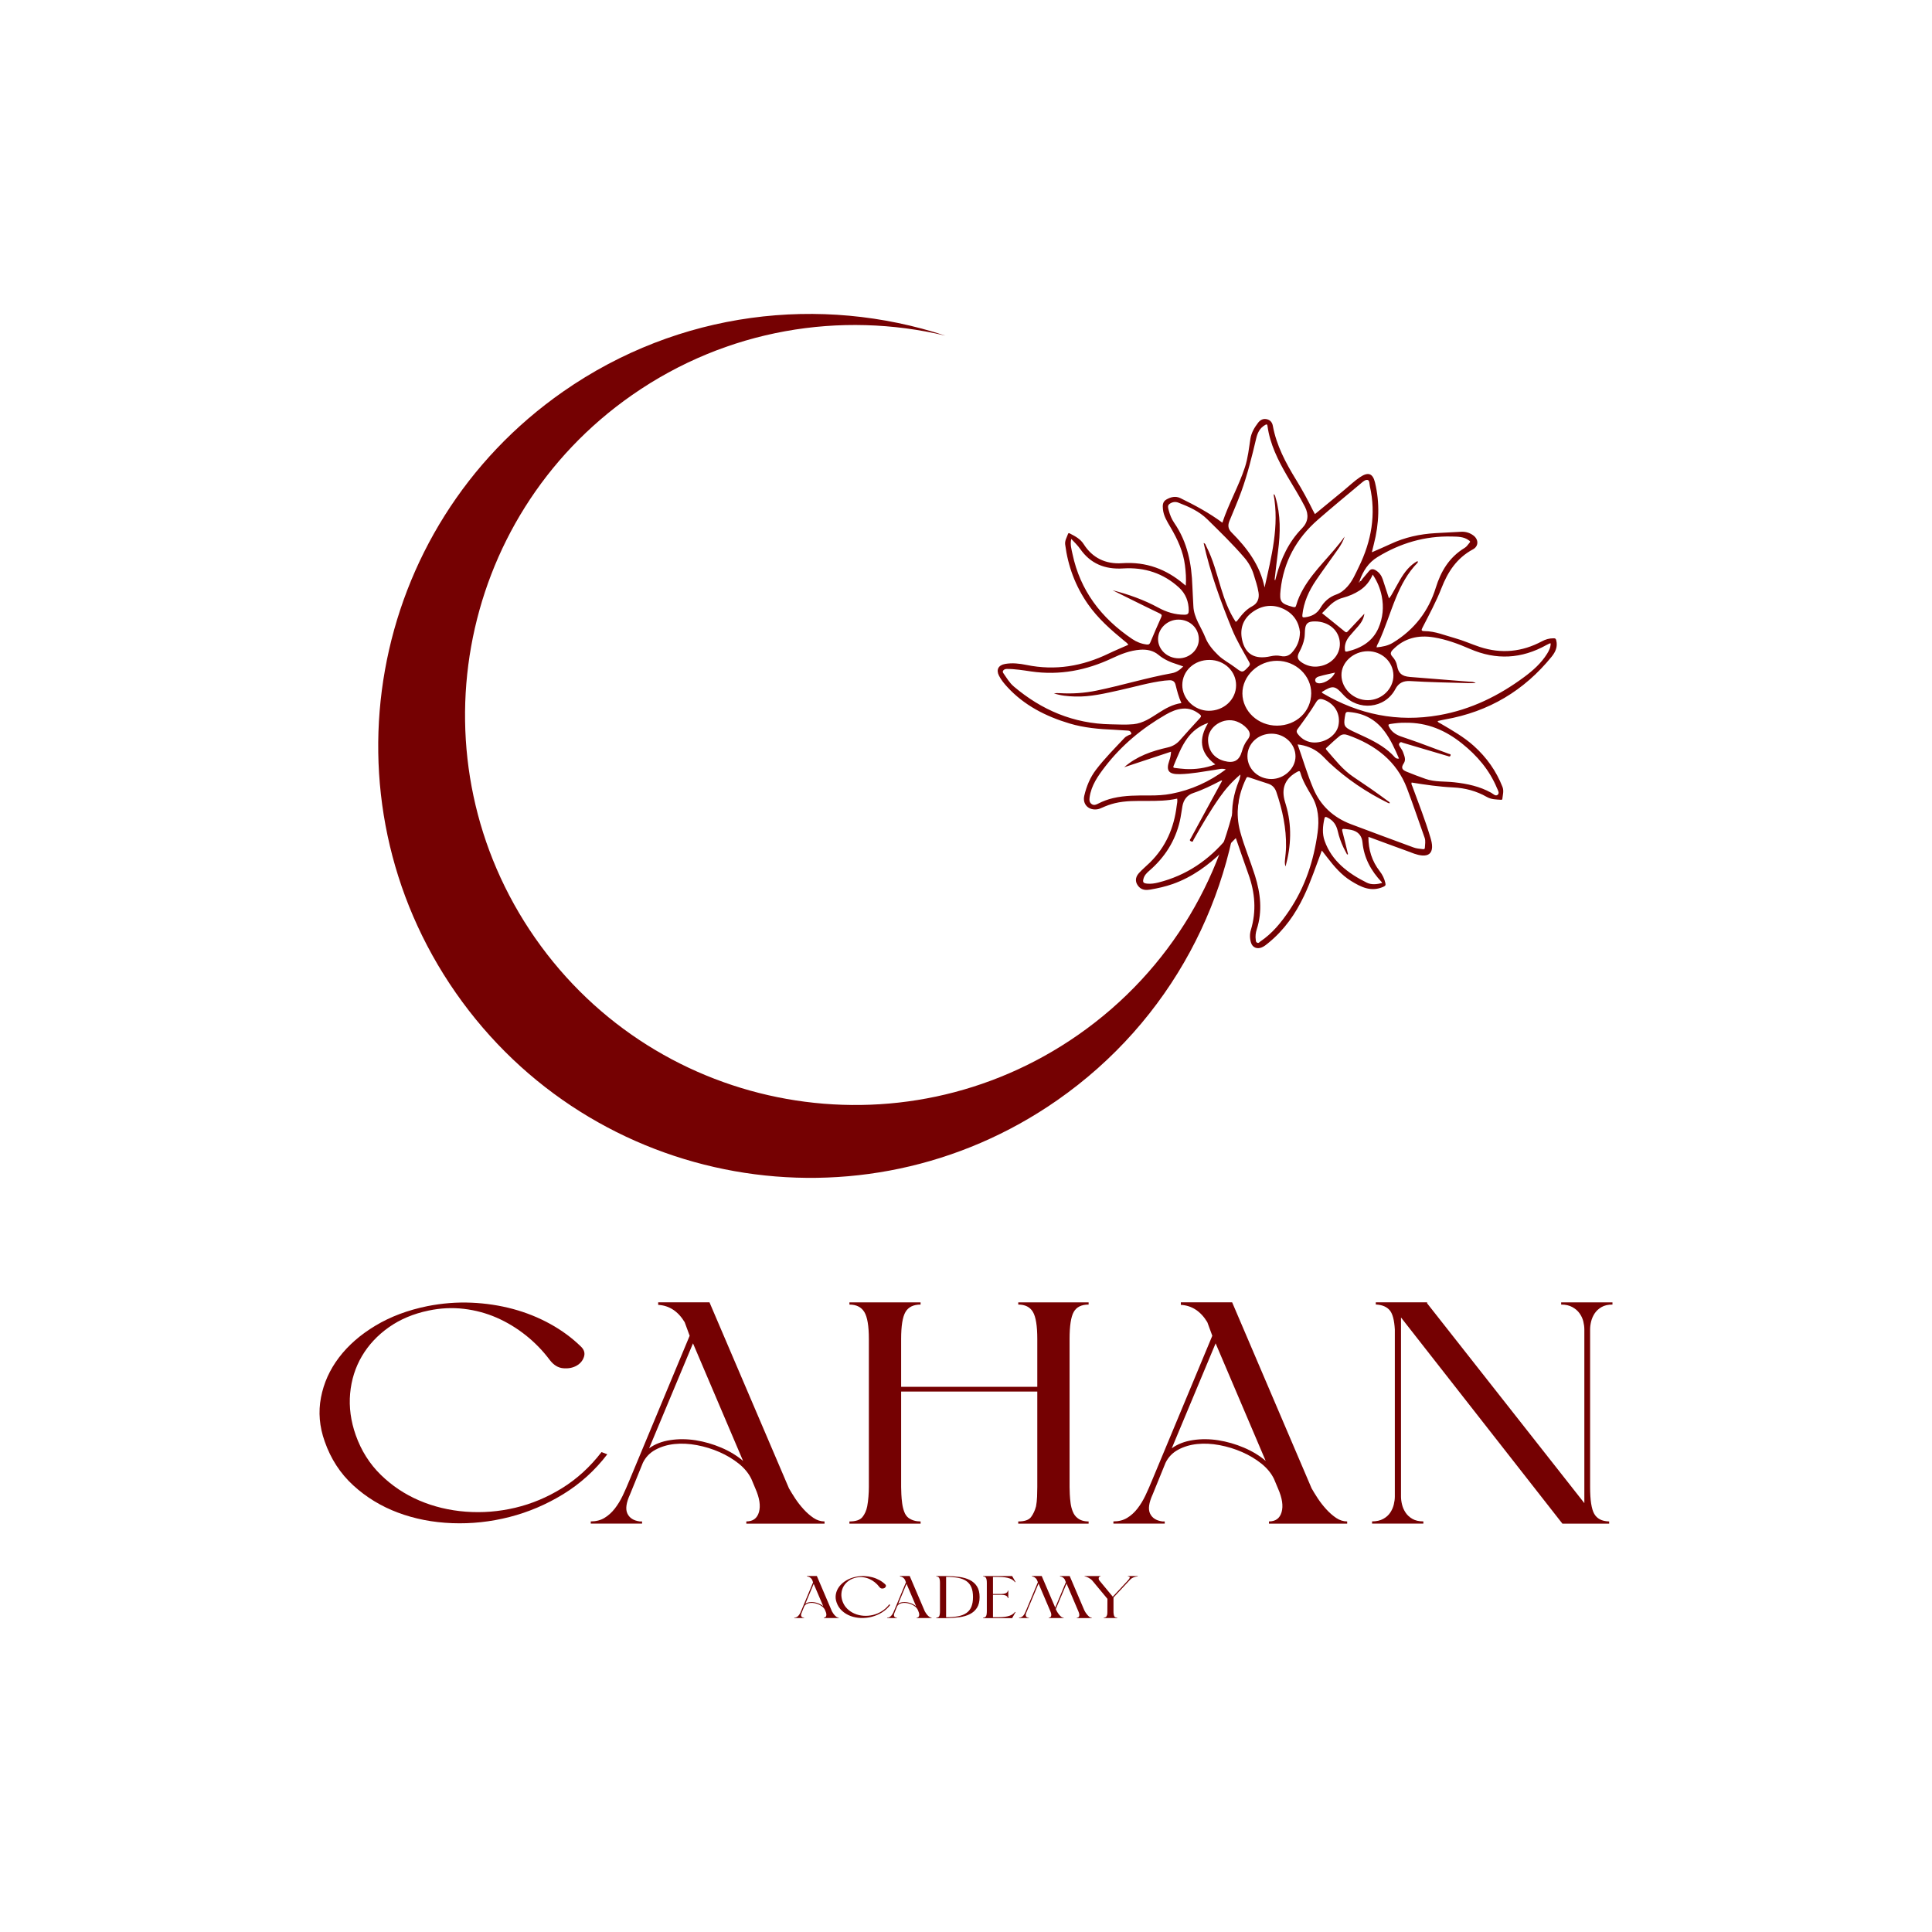
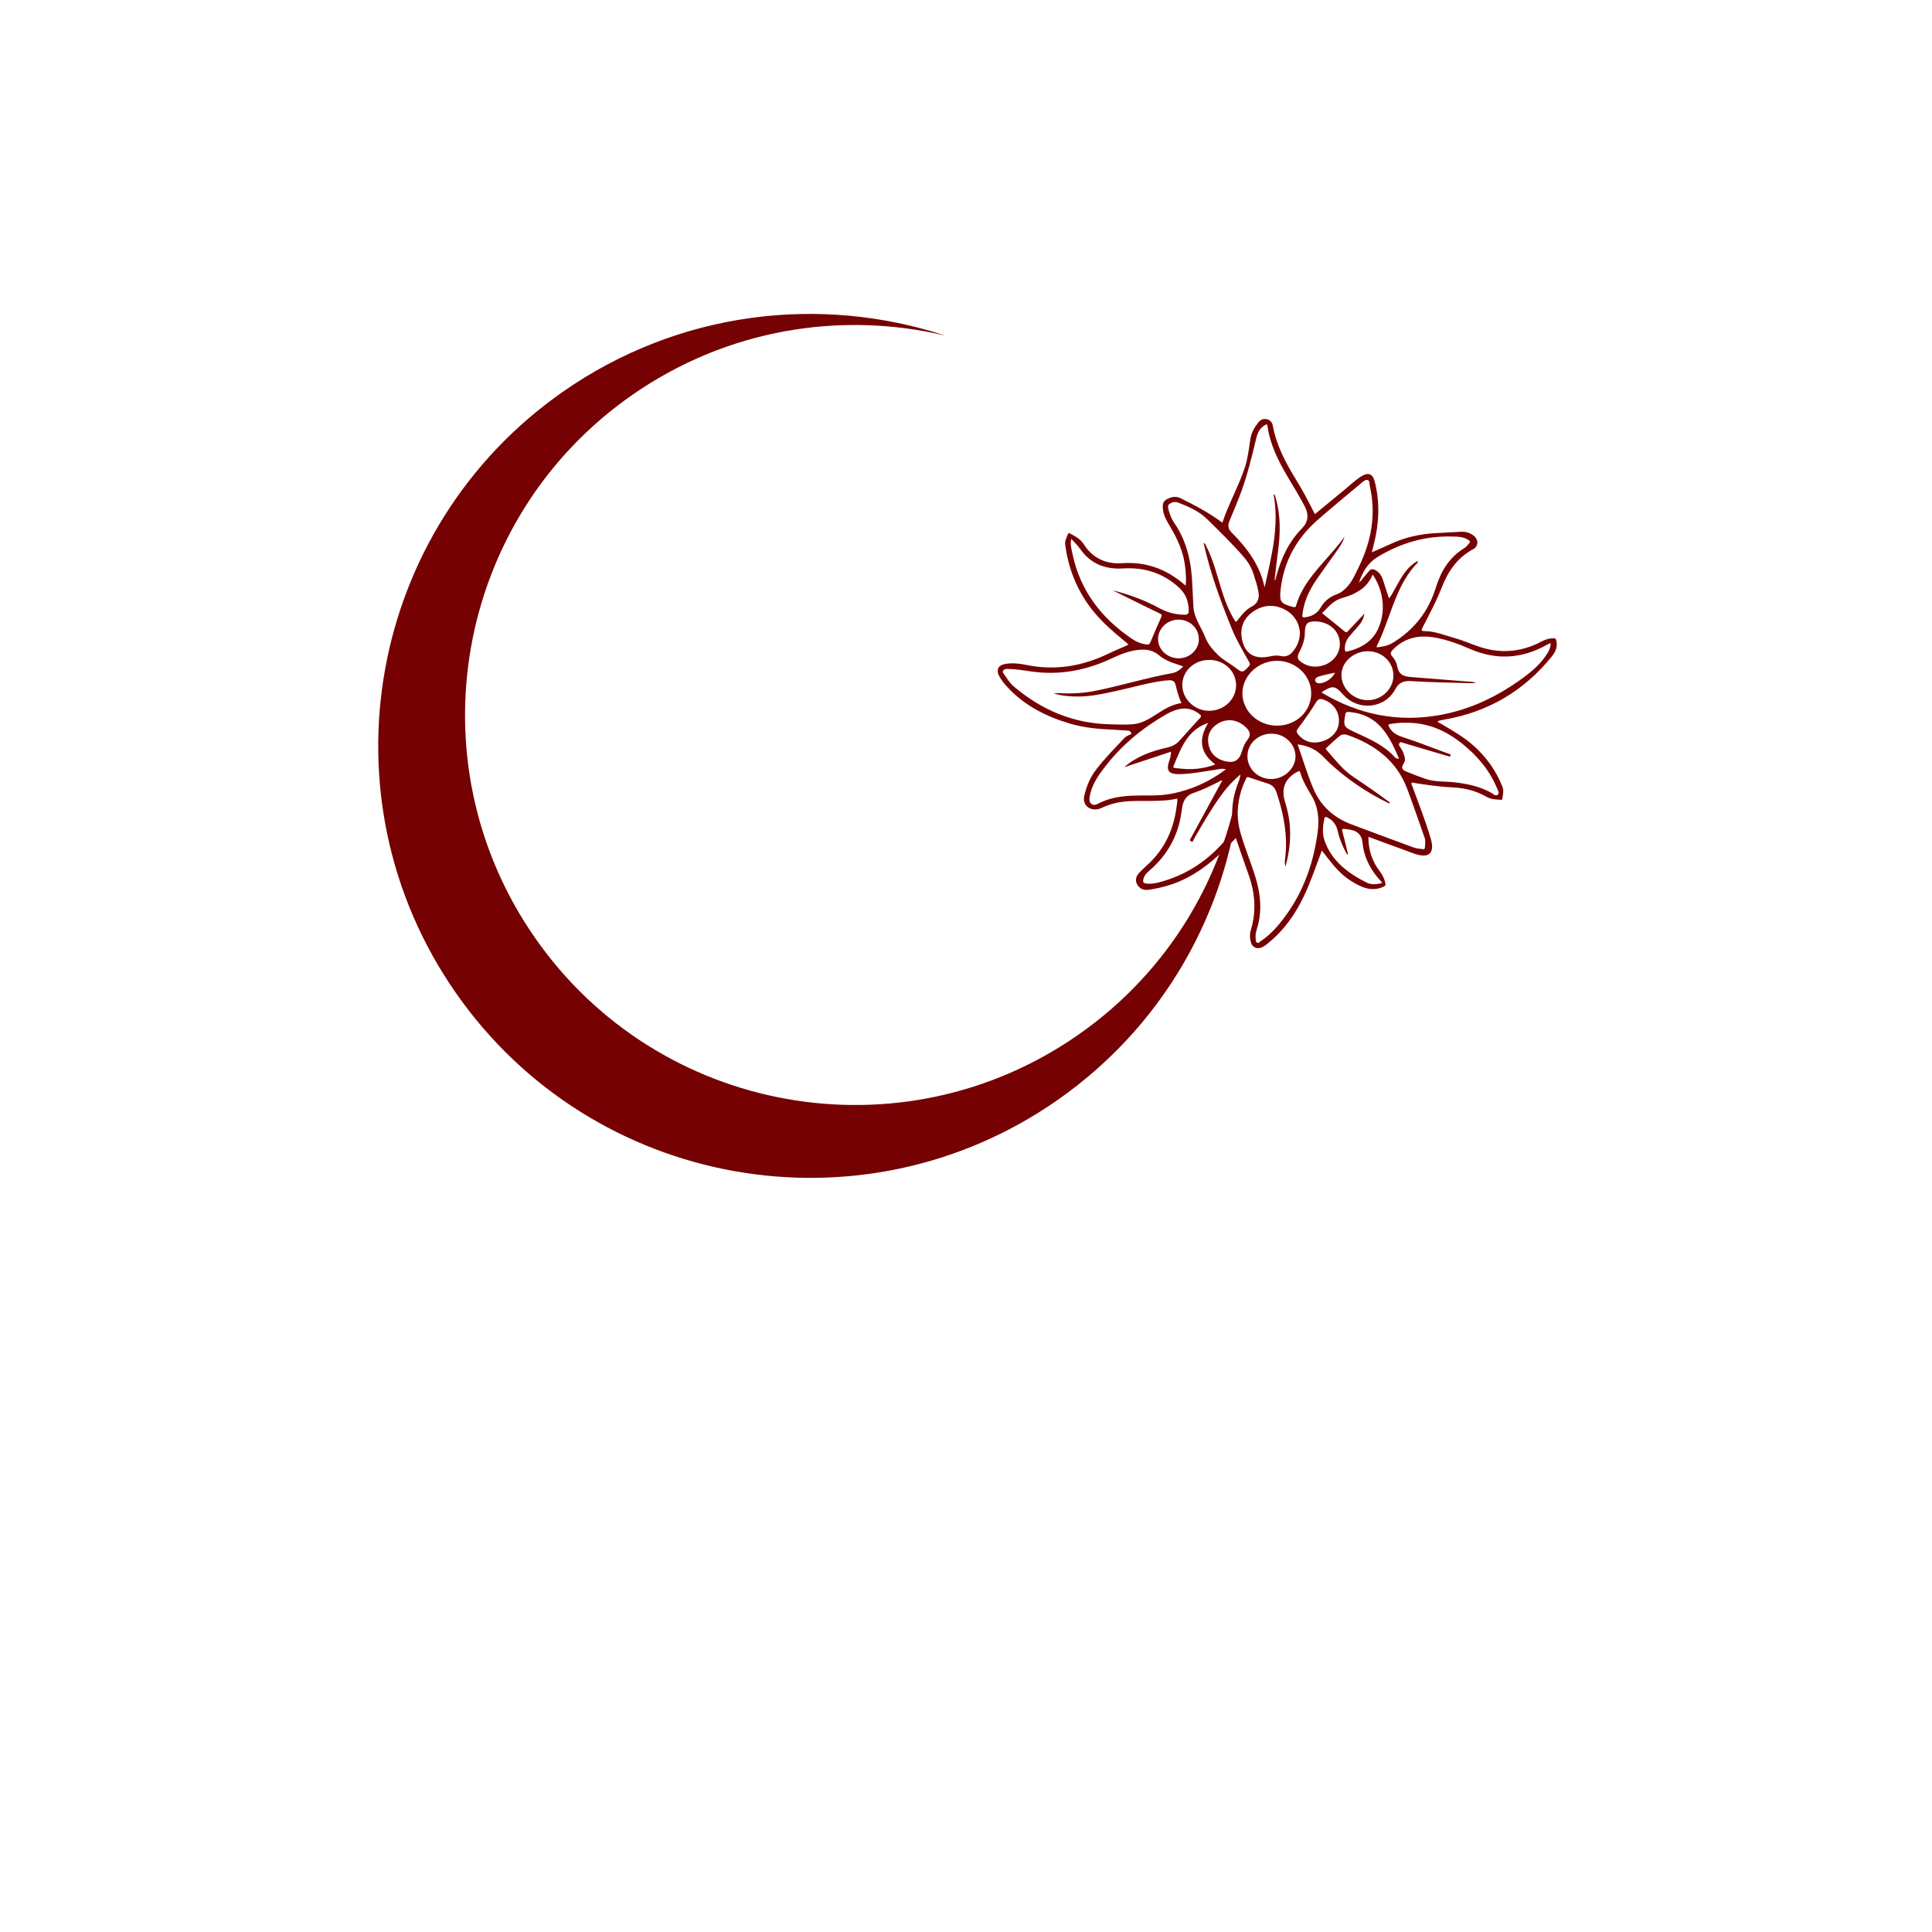
<svg xmlns="http://www.w3.org/2000/svg" version="1.1" x="0px" y="0px" viewBox="0 0 1080 1080" style="enable-background:new 0 0 1080 1080;" xml:space="preserve">
  <style type="text/css">
	.st0{opacity:0;fill:#750102;}
	.st1{display:none;}
	.st2{fill:#750102;}
</style>
  <g id="Layer_1">
    <rect class="st0" width="1080" height="1080" />
    <g class="st1">
	</g>
    <rect x="-502.06" y="359.89" style="fill:none;" width="6.13" height="0" />
    <g class="st1">
	</g>
  </g>
  <g id="Layer_2">
    <g class="st1">
	</g>
    <g>
      <path class="st2" d="M602.66,578.52c-98.77,68.85-234.65,44.6-303.51-54.16s-44.6-234.65,54.16-303.51    c53.04-36.98,116.79-47.09,175.12-33.24c-69.65-22.88-148.83-13.88-213.61,31.27c-109.39,76.26-136.25,226.76-59.99,336.16    S481.6,691.3,591,615.04c63.9-44.55,99.63-114.44,103.1-186.66C686.31,486.9,654.92,542.1,602.66,578.52z" />
    </g>
    <g>
      <g>
        <path class="st2" d="M738.92,475.45c-3.33,8.76-6.12,17.28-9.98,25.41c-4.76,10.04-11.05,19.05-19.96,26.29     c-1.16,0.95-2.3,1.92-3.74,2.49c-2.59,1.02-5.05-0.01-5.87-2.53c-0.78-2.4-0.83-4.91-0.12-7.27c3.17-10.53,2.34-20.85-1.36-31.11     c-2.4-6.64-4.65-13.33-7.05-20.23c-2.54,2.57-4.88,5.04-7.34,7.4c-8.03,7.75-16.92,14.35-27.82,18.23     c-4.13,1.47-8.4,2.41-12.71,3.16c-2.26,0.39-4.54,0.32-6.28-1.52c-2.18-2.31-2.34-5.15-0.04-7.69c1.9-2.1,4.13-3.92,6.16-5.91     c8.97-8.83,13.48-19.56,14.95-31.57c0.17-1.36,0.57-2.71,0.28-4.17c-5.52,1.26-11.1,1.29-16.69,1.29     c-6.06,0-12.13-0.16-18.08,1.26c-2.47,0.59-4.81,1.44-7.1,2.48c-0.83,0.38-1.7,0.76-2.6,0.91c-5,0.84-8.6-2.75-7.44-7.62     c1.23-5.17,3.2-10.09,6.52-14.44c4.84-6.35,10.51-12.02,15.99-17.86c0.68-0.73,1.61-1.09,2.46-1.57     c0.49-0.27,1.54-0.17,1.26-1.08c-0.24-0.78-0.79-1.35-1.88-1.39c-2.59-0.09-5.17-0.38-7.76-0.48c-8.4-0.34-16.75-1.08-24.81-3.49     c-13.42-4.01-25.45-10.2-34.81-20.39c-1.79-1.94-3.47-3.99-4.66-6.33c-1.69-3.32-0.38-5.92,3.46-6.58     c3.99-0.69,8.03-0.22,11.91,0.57c16.15,3.3,31.3,0.69,45.83-6.32c3.61-1.74,7.33-3.27,11.09-4.94c-0.51-0.97-1.46-1.55-2.28-2.23     c-7.51-6.16-14.74-12.56-20.27-20.48c-7.08-10.16-11.18-21.32-12.74-33.34c-0.29-2.19,0.92-4.01,1.6-5.95     c0.22-0.62,0.61-0.44,1.08-0.2c2.97,1.54,5.82,3.01,7.71,5.99c4.8,7.57,12.16,11.23,21.45,10.59     c13.49-0.93,24.79,3.39,34.62,11.79c0.24,0.21,0.5,0.4,0.95,0.75c0.32-3.9,0.01-7.61-0.45-11.32c-0.95-7.69-4.13-14.6-8.08-21.3     c-1.86-3.16-3.87-6.33-4.23-10.07c-0.2-2.03-0.28-4.15,1.85-5.4c2.47-1.46,5.19-2.15,7.95-0.8c8.15,3.99,16.11,8.26,23.42,13.7     c3.5-10.61,9.16-20.42,12.63-31.04c1.7-5.21,2.21-10.57,3.05-15.91c0.52-3.28,2.19-6.17,4.24-8.85c1.11-1.45,2.6-2.43,4.6-2.1     c2.16,0.36,3.34,1.79,3.69,3.75c2.01,10.95,7.18,20.69,13.01,30.18c3.44,5.6,6.56,11.34,9.45,17.2c0.31,0.62,0.66,1.21,1.08,1.98     c5.53-4.55,10.93-9.01,16.35-13.45c2.91-2.39,5.61-5.02,8.76-7.15c4.56-3.09,7.2-2.28,8.45,2.88     c2.79,11.55,2.32,23.08-0.64,34.55c-0.36,1.38-0.68,2.78-1.11,4.51c3.7-1.63,7.09-3.04,10.39-4.6     c7.99-3.77,16.48-5.61,25.34-6.11c4.72-0.27,9.44-0.5,14.16-0.76c2.58-0.14,4.88,0.59,6.87,2.07c2.98,2.21,3.01,6.02-0.24,7.76     c-9.13,4.9-14.1,12.71-17.58,21.63c-2.97,7.61-6.88,14.81-10.61,22.09c-0.74,1.44-0.81,1.98,1.17,1.99     c5.9,0.03,11.25,2.37,16.78,3.88c4.79,1.31,9.29,3.38,13.99,4.94c12.09,3.99,23.71,2.81,34.8-3.12c2.03-1.09,4.08-1.69,6.43-1.69     c1.05,0,1.33,0.13,1.59,1.19c0.86,3.53-0.39,6.39-2.6,9.11c-15.25,18.78-34.96,30.78-59.74,35.1c-1.3,0.23-2.58,0.56-3.97,0.87     c0.25,0.88,1.11,1.06,1.72,1.42c6.45,3.78,12.95,7.47,18.5,12.46c7.21,6.48,12.57,14.1,16.02,22.91     c0.88,2.25,0.17,4.47-0.07,6.71c-0.06,0.56-0.5,0.52-0.88,0.5c-2.69-0.19-5.31-0.15-7.85-1.61c-5.72-3.28-12.09-4.98-18.75-5.29     c-7.79-0.37-15.47-1.48-23.21-2.74c-0.36,0.89,0.18,1.55,0.42,2.2c3.46,9.42,7.15,18.77,10.01,28.38     c0.54,1.81,1.04,3.65,0.98,5.56c-0.11,3.33-2.02,4.91-5.52,4.64c-3.12-0.24-5.87-1.58-8.71-2.6c-6.77-2.43-13.5-4.95-20.25-7.43     c-0.3-0.11-0.6-0.19-1.11-0.35c-0.02,7.15,1.96,13.54,6.33,19.18c1.58,2.03,2.6,4.17,3.14,6.61c0.24,1.11,0.14,1.52-1.07,2.07     c-6.9,3.1-12.58,0.16-18.05-3.21c-5.43-3.34-9.45-8.09-13.23-12.99C741.11,478.21,740.12,476.97,738.92,475.45z M738.89,386.94     c0.06,0.11,0.09,0.25,0.17,0.33c0.14,0.13,0.31,0.23,0.48,0.33c20.03,11.76,41.62,16.28,64.95,12.18     c17.84-3.13,33.45-10.88,47.61-21.37c4.94-3.66,9.47-7.74,12.71-12.92c1.11-1.77,2.02-3.64,2.03-5.83     c-0.29,0.02-0.5-0.02-0.65,0.05c-0.6,0.27-1.19,0.56-1.76,0.88c-13.85,7.73-28.05,8.53-42.73,2.15     c-6.46-2.81-13.09-5.27-20.15-6.44c-8.87-1.47-16.61,0.43-22.89,6.84c-1.35,1.38-1.68,2.41-0.31,3.91     c1.31,1.43,2.25,3.1,2.6,5.02c0.77,4.28,2.59,5.96,7.25,6.35c11.07,0.92,22.16,1.76,33.23,2.65c1.04,0.08,2.18-0.1,3.51,0.8     c-1.78,0-3.11,0.03-4.44-0.01c-10.71-0.31-21.42-0.47-32.12-1.14c-3.86-0.24-6.56,1.05-8.36,4.47     c-5.79,10.99-20.75,12.52-29.21,3.08c-4.52-5.04-5.8-5.21-11.66-1.58C739.05,386.75,738.98,386.85,738.89,386.94z M718.63,484.36     c-0.49-1.25-0.44-2.47-0.31-3.72c0.24-2.37,0.53-4.75,0.58-7.14c0.2-10.54-2-20.72-5.39-30.71c-0.77-2.27-2.16-3.87-4.5-4.67     c-3.62-1.23-7.29-2.32-10.9-3.59c-1.04-0.37-1.25,0.07-1.58,0.76c-4.57,9.58-6.03,19.46-3.22,29.75     c2.26,8.27,5.65,16.2,8.22,24.38c3.11,9.94,4.28,19.95,1.01,30.06c-0.64,1.98-0.85,3.91-0.56,5.94c0.09,0.63,0.01,1.2,0.79,1.56     c0.88,0.4,1.2-0.3,1.68-0.63c6.82-4.56,11.76-10.7,16.19-17.26c9-13.33,13.77-28.05,15.9-43.61c0.98-7.18,0.48-14.27-3.36-20.68     c-2.49-4.17-4.98-8.29-6.31-12.94c-0.26-0.9-0.63-0.97-1.5-0.51c-6.54,3.45-9.04,8.6-7.42,15.51c0.23,0.98,0.54,1.94,0.83,2.91     C722.26,461.32,721.77,472.86,718.63,484.36z M661.44,372.56c-1.25-0.44-2.22-0.84-3.23-1.14c-3.88-1.19-7.49-2.74-10.63-5.36     c-2.84-2.38-6.41-3.14-10.24-2.86c-5.62,0.42-10.66,2.4-15.64,4.75c-14.28,6.74-29.31,9.71-45.24,7.4     c-4.54-0.66-9.05-1.42-13.66-1.41c-1.57,0-2.75,1.2-1.99,2.27c1.85,2.6,3.42,5.44,5.93,7.56c15.46,13.07,33.27,20.79,54.3,21.13     c4.19,0.07,8.4,0.35,12.58-0.07c5.38-0.54,9.61-3.49,13.9-6.24c3.92-2.51,7.92-4.85,12.9-5.57c-1.6-3.39-2.42-6.87-3.31-10.34     c-0.47-1.84-1.76-2.56-3.7-2.39c-0.79,0.07-1.6,0.08-2.39,0.18c-8.47,1.02-16.61,3.46-24.9,5.29c-8.29,1.83-16.55,3.87-25.18,3.6     c-4.02-0.13-7.99-0.48-11.81-1.77c1.06-0.13,2.11-0.19,3.15-0.12c6.95,0.44,13.85-0.01,20.65-1.41     c14.16-2.91,27.97-7.17,42.22-9.75C657.7,375.84,659.55,374.47,661.44,372.56z M725.38,416.14c2.97,8.36,5.39,16.7,8.79,24.72     c3.99,9.41,11.05,16.05,20.97,19.84c11.64,4.45,23.36,8.68,35.04,13.03c1.64,0.61,3.36,0.72,5.08,0.93     c0.66,0.08,1.23,0.06,1.25-0.76c0.06-1.87,0.53-3.73-0.14-5.6c-3.3-9.21-6.38-18.49-9.86-27.64     c-5.74-15.1-17.61-24.28-33.12-29.75c-1.54-0.54-3.1-0.61-4.51,0.52c-2.54,2.04-4.89,4.27-7.26,6.48     c-0.39,0.37-0.71,0.62-0.19,1.2c4.72,5.36,9.01,11.1,15.15,15.2c6.42,4.28,12.78,8.64,18.94,13.24c0.52,0.39,1.22,0.66,1.44,1.37     c-0.45,0.19-0.74,0.07-1.05-0.08c-12.12-5.98-23.12-13.42-32.85-22.49c-1.85-1.72-3.46-3.67-5.44-5.26     C734.13,418.29,730.12,416.67,725.38,416.14z M690.77,347.61c0.71-0.31,1.05-0.86,1.43-1.37c2.17-2.87,4.43-5.56,7.84-7.37     c2.99-1.58,3.99-4.42,3.49-7.63c-0.53-3.43-1.67-6.72-2.69-10.04c-1.08-3.53-2.86-6.71-5.34-9.59     c-6.44-7.49-13.55-14.37-20.61-21.32c-4.59-4.52-10.29-7.03-16.21-9.32c-1.76-0.68-3.49-0.31-4.91,0.72     c-1.34,0.97-0.73,2.45-0.41,3.7c0.63,2.45,1.6,4.81,3.05,6.92c7.45,10.83,9.74,22.95,10.14,35.55c0.12,3.64,0.41,7.28,0.55,10.92     c0.24,6.6,4.44,11.82,6.74,17.69c1.43,3.64,4.15,6.87,7.09,9.73c2.85,2.78,6.49,4.59,9.65,7c3.96,3.02,4.07,2.98,7.47-0.66     c0.77-0.83,0.83-1.39,0.27-2.4c-3.38-6.1-7.03-12.04-9.67-18.53c-6.38-15.69-12.17-31.51-15.81-48.05     c1.01,0.22,1.13,1.12,1.47,1.8c3.84,7.44,5.81,15.47,8.23,23.36C684.56,335.28,686.87,341.73,690.77,347.61z M751.66,299.93     c-0.78,2.5-2.07,4.75-3.56,6.88c-4.1,5.87-8.38,11.64-12.41,17.55c-4.03,5.92-6.91,12.28-7.66,19.39     c-0.13,1.26,0.2,1.48,1.43,1.33c3.8-0.47,6.77-2.03,8.68-5.29c2.02-3.45,4.86-6.05,8.88-7.47c2.47-0.87,4.44-2.48,6.15-4.38     c2.94-3.26,4.54-7.2,6.41-11.01c7.06-14.43,9.74-29.4,6.18-45.13c-0.28-1.24-0.11-3.23-1.22-3.49c-1.31-0.32-2.71,1.01-3.87,1.98     c-8.02,6.72-16.1,13.37-23.97,20.24c-12.15,10.61-19.13,23.62-20.84,39.16c-0.74,6.7,0.1,7.78,6.92,9.6     c1.3,0.35,1.56-0.05,1.85-1.08c0.89-3.16,2.25-6.15,3.9-9.03C734.71,318.37,744.52,310.1,751.66,299.93z M712.5,324.16     c0.13,0.03,0.27,0.05,0.4,0.08c0.17-0.65,0.34-1.31,0.51-1.96c2.69-9.98,6.88-19.24,14.41-26.93c3.5-3.58,3.89-7.65,1.66-12.03     c-3-5.89-6.57-11.47-9.91-17.19c-5.15-8.83-9.66-17.88-11.04-28.03c-0.17-1.22-0.71-0.88-1.42-0.47     c-3.02,1.76-4.2,4.53-4.93,7.63c-2.35,9.92-4.78,19.83-8.26,29.46c-2.02,5.58-4.42,11.02-6.66,16.53     c-0.96,2.35-0.82,4.38,1.18,6.38c8.79,8.8,16,18.49,18.47,30.76c3.81-17.16,8.34-34.21,5.01-52.19c0.95,0.55,0.92,1.21,1.09,1.78     c2.94,9.93,2.77,19.99,1.42,30.11C713.71,313.44,713.14,318.8,712.5,324.16z M628.44,428.88c7-6.16,15.43-9.05,24.29-11.05     c2.75-0.62,4.98-1.93,6.8-4c3.7-4.2,7.49-8.34,11.28-12.47c0.71-0.78,0.79-1.29-0.09-2c-2.74-2.21-5.79-3.53-9.48-3.24     c-3.55,0.28-6.65,1.68-9.62,3.38c-13.22,7.62-24.64,17.12-33.78,28.96c-4.05,5.25-7.85,10.63-8.75,17.31     c-0.19,1.44-0.15,2.84,1.2,3.75c1.27,0.86,2.51,0.27,3.72-0.35c2.58-1.32,5.3-2.33,8.15-3c6.79-1.6,13.73-1.52,20.65-1.5     c4,0.01,7.98-0.19,11.91-0.94c11.28-2.15,21.33-6.75,30.55-13.63c-2.22-0.75-4.14-0.03-6.05,0.24     c-6.58,0.94-13.1,2.29-19.78,2.42c-6.21,0.12-7.76-1.97-5.78-7.6c0.54-1.55,0.88-3.12,0.96-4.96     C645.76,423.14,637.1,426.01,628.44,428.88z M598.85,301.25c-0.75,3.1,0.14,5.84,0.71,8.56c4.25,20.11,15.86,35.62,33.4,47.43     c2.46,1.66,5.07,2.67,8.04,3.04c1.16,0.15,1.62-0.17,2.03-1.16c1.97-4.72,3.98-9.43,6.1-14.1c0.53-1.17,0.21-1.6-0.88-2.12     c-4.92-2.35-9.8-4.77-14.69-7.18c-3.89-1.91-7.76-3.85-11.64-5.77c8.96,2.32,17.58,5.36,25.63,9.75     c4.5,2.46,9.29,3.94,14.59,3.93c1.96,0,2.37-0.74,2.37-2.31c-0.01-5.01-1.67-9.43-5.5-12.93c-8.67-7.93-19.22-11.38-31.14-10.63     c-10.33,0.65-18.32-2.74-24.03-10.88C602.44,304.89,600.69,303.19,598.85,301.25z M792.37,313.64c0.32,0.58,0.21,0.79,0.02,0.98     c-5.57,5.68-9.13,12.46-12.06,19.58c-3.39,8.24-5.94,16.78-9.7,24.89c-0.4,0.87-1.04,1.68-1.11,2.8c3.3-0.34,6.34-0.9,9.14-2.61     c12.11-7.4,19.93-17.75,23.95-30.72c2.83-9.13,7.45-17.04,16.2-22.32c1.14-0.69,1.78-1.85,2.64-2.8     c0.67-0.74,0.23-0.95-0.36-1.39c-2.83-2.11-6.21-2.05-9.52-2.13c-15.12-0.39-28.84,3.74-41.48,11.44     c-5.28,3.22-8.14,7.94-10.09,13.34c-0.02,0.04,0.18,0.15,0.29,0.24c0.72-0.08,0.81-0.75,1.16-1.16c1.3-1.51,2.57-3.04,3.85-4.57     c1.08-1.29,2.31-1.27,3.69-0.44c2.01,1.2,3.25,2.95,3.96,5.04c1.18,3.5,2.3,7.03,3.49,10.7c1.13-1.21,1.77-2.59,2.52-3.88     c2.49-4.29,4.58-8.8,7.96-12.59C788.48,316.32,790.22,314.82,792.37,313.64z M683.18,436.46c-0.41-0.34-0.62-0.12-0.84,0     c-4.95,2.57-9.92,5.06-15.28,6.84c-3.56,1.19-5.45,3.89-6.08,7.35c-0.51,2.78-0.81,5.6-1.45,8.36     c-2.54,10.94-8.29,20.15-17.04,27.71c-1.44,1.24-2.74,2.55-3.25,4.41c-0.56,2.03-0.19,2.61,2.07,2.83     c2.08,0.2,4.11-0.11,6.12-0.61c15.93-4,28.43-12.68,38.51-24.82c2.33-2.8,3.38-5.68,3.03-9.21c-0.78-7.96,0.62-15.64,3.69-23.07     c0.41-0.99,0.91-1.97,0.74-3.3c-4.57,3.86-8.31,8.08-11.56,12.7c-5.36,7.64-10.05,15.67-14.63,23.74     c-0.24,0.43-0.2,1.55-1.45,0.91c-1.13-0.58-0.41-1.1-0.12-1.65c3.15-5.8,6.31-11.6,9.46-17.4     C677.8,446.3,680.5,441.37,683.18,436.46z M785.47,404.02c-2.45-0.08-5.35,0.25-8.25,0.68c-1.18,0.17-1.25,0.56-0.82,1.45     c1.33,2.75,3.66,4.42,6.55,5.46c3.29,1.18,6.63,2.24,9.91,3.44c5.7,2.08,11.38,4.22,17.06,6.34c0.43,0.16,1.18,0.08,0.94,0.89     c-0.24,0.81-0.8,0.64-1.39,0.4c-0.24-0.1-0.51-0.14-0.76-0.22c-8.11-2.4-16.22-4.81-24.34-7.19c-0.61-0.18-1.25-0.77-1.95,0.01     c-0.75,0.84-0.26,1.47,0.18,2.19c0.64,1.03,1.4,2.03,1.77,3.14c0.66,1.98,1.74,3.99,0.32,6.13c-1.5,2.26-1.11,3.53,1.51,4.6     c3.53,1.45,7.1,2.81,10.71,4.07c5.16,1.8,10.65,1.3,15.99,1.89c7.26,0.8,14.28,2.28,20.66,5.84c1.15,0.64,2.44,2.15,3.65,1.15     c1.18-0.99,0.07-2.6-0.45-3.86c-4.14-9.94-10.97-18-19.55-24.85C808.16,408.36,798.06,403.81,785.47,404.02z M713.86,405.64     c10.75-0.03,19.06-7.88,19.12-18.07c0.06-9.91-8.63-18.17-19.14-18.18c-10.48-0.01-19.39,8.41-19.33,18.28     C694.58,397.57,703.3,405.67,713.86,405.64z M726.68,353.37c-0.56-5.45-3.45-10.37-9.45-13.1c-6.05-2.75-12.08-1.81-17.25,2.01     c-5.2,3.84-6.96,9.28-5.65,15.33c1.79,8.23,7.22,11.21,15.93,9.25c1.86-0.42,3.82-0.57,5.73-0.14c2.54,0.57,4.64-0.18,6.25-1.97     C724.98,361.7,726.6,358.19,726.68,353.37z M739.03,342.77c4.24,3.41,8.51,6.81,12.72,10.27c0.93,0.77,1.32,0.27,1.88-0.33     c2.9-3.1,5.82-6.19,9.08-9.65c-0.44,2.97-1.77,5.01-3.38,6.9c-1.62,1.92-3.38,3.73-4.96,5.67c-1.79,2.2-2.84,4.67-2.56,7.53     c0.08,0.77,0.13,1.31,1.29,1.03c7.91-1.87,14.22-5.69,17.44-13.05c2.52-5.76,3.08-11.79,1.85-17.94c-0.84-4.2-2.45-8.12-5.03-12     c-1.64,3.79-3.97,6.68-7.27,8.84c-2.87,1.88-6.03,3.21-9.36,4.11c-3.21,0.86-5.73,2.58-7.94,4.83     C741.57,340.24,740.33,341.47,739.03,342.77z M660.91,382.92c-0.04,7.72,6.75,14.35,14.76,14.41     c8.46,0.07,15.27-6.26,15.31-14.23c0.04-7.86-6.54-14.15-14.84-14.2C667.62,368.84,660.95,374.99,660.91,382.92z M764.68,391.41     c7.83-0.05,14.36-6.45,14.25-13.95c-0.11-7.49-6.42-13.42-14.27-13.42c-8.09,0-14.88,6.17-14.78,13.43     C749.97,385.11,756.72,391.46,764.68,391.41z M710.69,435.48c7.14,0,13.47-5.89,13.5-12.57c0.03-7.02-6.01-12.79-13.38-12.78     c-7.55,0.01-13.5,5.57-13.49,12.61C697.33,429.81,703.27,435.48,710.69,435.48z M753.55,477.51c-0.17,0.06-0.35,0.11-0.52,0.17     c-0.66-1.27-1.36-2.53-1.98-3.81c-1.42-2.98-2.52-6.07-3.24-9.27c-0.75-3.37-2.49-6.04-5.86-7.64c-0.89-0.42-1.35-0.49-1.6,0.63     c-0.92,4.18-1.32,8.4,0.13,12.48c3.99,11.21,12.98,18.08,23.57,23.35c2.59,1.29,5.64,0.95,8.54,0.18     c-0.11-0.28-0.13-0.41-0.2-0.49c-6.03-6.34-9.92-13.58-10.75-22.2c-0.29-3.02-1.75-5.54-5.06-6.65     c-1.58-0.53-3.24-0.67-4.89-0.87c-1.43-0.18-1.62,0.21-1.26,1.51C751.57,469.08,752.53,473.31,753.55,477.51z M735.14,347.37     c-4.11-0.03-5.4,1.13-5.67,5.09c-0.09,1.38-0.06,2.77-0.28,4.13c-0.46,2.8-1.55,5.42-2.9,7.96c-1.49,2.8-0.99,4.31,1.8,6.03     c2.48,1.52,5.22,2.26,8.14,2.04c7.53-0.57,13.05-6.33,12.76-13.16C748.7,352.52,742.87,347.42,735.14,347.37z M675.31,413.67     c0.11,5.93,3.36,10.16,8.99,11.71c5.36,1.47,8.42-0.12,9.88-5.2c0.7-2.44,1.62-4.71,3.27-6.77c1.73-2.17,1.51-4.11-0.34-6.16     c-1.57-1.74-3.49-3.08-5.75-3.93C683.97,400.55,675.18,406.23,675.31,413.67z M670.16,357.38c0.02-6.18-4.96-11-11.38-11.01     c-6.19-0.02-11.4,4.93-11.42,10.84c-0.02,5.9,5.09,10.72,11.44,10.79C664.97,368.07,670.15,363.22,670.16,357.38z M734.68,415.08     c6.59,0.03,12.43-4.26,13.51-9.55c1.28-6.25-1.86-11.93-7.88-14.28c-2.31-0.9-3.44-0.64-4.67,1.4     c-3.1,5.14-6.67,9.99-10.23,14.84c-0.82,1.12-0.64,1.89,0.07,2.82C727.87,413.44,731.11,415.01,734.68,415.08z M675.39,404.11     c-5.02,1.68-8.77,4.64-11.67,8.59c-3.48,4.74-5.44,10.16-7.68,15.45c-0.43,1.01,0.19,1.08,0.85,1.16     c1.91,0.22,3.83,0.47,5.75,0.57c5.62,0.29,11.07-0.44,16.72-2.56C670.45,420.64,670.05,412.83,675.39,404.11z M782.06,424.05     c-2.3-5.35-4.62-10.52-8.07-15.17c-4.46-6.02-10.44-9.69-18.22-10.69c-3.53-0.45-3.52-0.52-4.02,2.78     c-0.72,4.67-0.23,5.58,4.25,7.7c2.67,1.26,5.37,2.47,8.03,3.75c5.82,2.82,11.35,6.03,15.64,10.83     C780.21,423.88,780.86,424.21,782.06,424.05z M746.28,375.99c-1.48,0.33-2.7,0.58-3.91,0.87c-1.8,0.43-3.62,0.8-5.38,1.37     c-1.02,0.33-1.93,1.12-1.77,2.22c0.16,1.14,1.19,1.56,2.39,1.54C740.74,381.94,744.91,379.18,746.28,375.99z M759.83,325.53     c0.14-0.1,0.28-0.2,0.43-0.3c-0.09-0.08-0.2-0.24-0.26-0.22c-0.18,0.05-0.34,0.17-0.51,0.27     C759.58,325.35,759.68,325.42,759.83,325.53z" />
      </g>
    </g>
    <g>
	</g>
-     <g>
-       <g>
-         <path class="st2" d="M336.25,811.73l3.24,1.23c-6.94,9.05-15.15,16.47-24.64,22.29c-9.48,5.81-19.51,10.07-30.07,12.77     c-10.57,2.7-21.25,3.85-32.04,3.44c-10.8-0.41-20.9-2.38-30.3-5.9c-9.41-3.52-17.74-8.6-24.98-15.24     c-7.25-6.64-12.57-14.83-15.96-24.58c-2.93-8.22-3.63-16.39-2.08-24.49c1.54-8.11,4.89-15.56,10.06-22.38     c5.17-6.81,11.95-12.75,20.36-17.8c8.4-5.05,18.08-8.69,29.03-10.92c8.33-1.64,16.54-2.29,24.64-1.94     c8.1,0.35,15.85,1.53,23.25,3.52c7.4,2,14.34,4.79,20.82,8.37c6.48,3.58,12.18,7.78,17.12,12.6c1.85,1.76,2.43,3.7,1.73,5.82     c-0.69,2.11-2.08,3.76-4.16,4.93c-2.08,1.18-4.55,1.65-7.4,1.41c-2.86-0.23-5.36-1.76-7.52-4.58     c-3.86-5.17-8.33-9.78-13.42-13.83s-10.53-7.34-16.31-9.87c-5.78-2.52-11.91-4.17-18.39-4.93c-6.48-0.76-13.03-0.44-19.66,0.97     c-8.48,1.76-15.89,4.88-22.21,9.34c-6.33,4.47-11.33,9.84-15.04,16.12c-3.7,6.29-5.9,13.25-6.59,20.88     c-0.69,7.64,0.35,15.39,3.12,23.26c3.08,8.69,7.75,16.09,14,22.2c6.25,6.11,13.42,10.9,21.51,14.36     c8.1,3.47,16.77,5.55,26.02,6.26c9.25,0.7,18.47-0.03,27.64-2.2c9.17-2.17,17.93-5.84,26.26-11.01     C322.61,826.65,329.93,819.95,336.25,811.73z" />
-       </g>
-       <g>
-         <path class="st2" d="M420,826.7c-1.54-3.17-3.9-6.02-7.06-8.55c-3.16-2.52-6.75-4.67-10.76-6.43c-4.01-1.76-8.21-3.05-12.61-3.88     c-4.4-0.82-8.56-1.03-12.49-0.62c-3.93,0.41-7.48,1.47-10.64,3.17c-3.16,1.7-5.52,4.14-7.06,7.31l-7.17,17.62     c-2.16,4.7-2.66,8.28-1.5,10.75c1.16,2.47,3.43,3.94,6.82,4.41h1.39v1.23h-28.68v-1.23c2.93,0,5.47-0.64,7.63-1.94     c2.16-1.29,4.08-3.02,5.78-5.2c1.69-2.17,3.2-4.64,4.51-7.4c1.31-2.76,2.58-5.67,3.82-8.72l33.54-80.52l-2.78-7.58     c-3.7-6.11-8.64-9.34-14.81-9.69v-1.41h28.68l44.42,103.96c0.93,1.65,2.08,3.52,3.47,5.64c1.39,2.12,2.97,4.14,4.74,6.08     c1.77,1.94,3.62,3.55,5.55,4.85c1.93,1.29,3.97,1.94,6.13,1.94v1.23h-43.72v-1.23c3.7,0,6.05-1.73,7.06-5.2     c1-3.46,0.35-7.84-1.97-13.13L420,826.7z M362.86,809.61c3.24-2.35,7.17-3.88,11.8-4.58c4.63-0.71,9.37-0.67,14.23,0.09     c4.86,0.77,9.64,2.14,14.34,4.14c4.7,2,8.75,4.47,12.15,7.4l-27.99-65.72L362.86,809.61z" />
-       </g>
-       <g>
-         <path class="st2" d="M474.82,728.03h39.79v1.23c-4.01,0-6.82,1.38-8.44,4.14c-1.62,2.76-2.43,7.78-2.43,15.07v26.78h76.11v-26.78     c0-7.28-0.81-12.3-2.43-15.07c-1.62-2.76-4.36-4.14-8.21-4.14v-1.23h39.33v1.23c-4.01,0-6.79,1.38-8.33,4.14     c-1.54,2.76-2.31,7.78-2.31,15.07v82.82c0,1.06,0.04,2.41,0.12,4.05c0.08,1.65,0.23,3.32,0.46,5.02c0.23,1.7,0.65,3.29,1.27,4.76     c0.61,1.47,1.46,2.62,2.54,3.44c1.54,1.29,3.62,1.94,6.25,1.94v1.23H569.2v-1.23c3.55,0,5.93-0.82,7.17-2.47     c1.23-1.64,2.16-3.64,2.78-5.99c0.31-1.64,0.5-3.44,0.58-5.37c0.08-1.94,0.12-3.73,0.12-5.37V777.9h-76.11v53.39     c0,1.06,0.04,2.41,0.12,4.05c0.08,1.65,0.23,3.32,0.46,5.02c0.23,1.7,0.61,3.29,1.16,4.76c0.54,1.47,1.35,2.62,2.43,3.44     c1.85,1.29,4.08,1.94,6.71,1.94v1.23h-39.79v-1.23c3.55,0,5.97-0.82,7.29-2.47c1.31-1.64,2.2-3.64,2.66-5.99     c0.31-1.64,0.54-3.44,0.69-5.37c0.15-1.94,0.23-3.73,0.23-5.37v-82.82c0-7.28-0.85-12.3-2.54-15.07     c-1.7-2.76-4.47-4.14-8.33-4.14V728.03z" />
-       </g>
-       <g>
-         <path class="st2" d="M712.16,826.7c-1.54-3.17-3.9-6.02-7.05-8.55c-3.16-2.52-6.75-4.67-10.76-6.43     c-4.01-1.76-8.21-3.05-12.61-3.88c-4.4-0.82-8.56-1.03-12.49-0.62c-3.93,0.41-7.48,1.47-10.64,3.17     c-3.16,1.7-5.52,4.14-7.06,7.31l-7.17,17.62c-2.16,4.7-2.66,8.28-1.5,10.75c1.16,2.47,3.43,3.94,6.82,4.41h1.39v1.23H622.4v-1.23     c2.93,0,5.47-0.64,7.63-1.94c2.16-1.29,4.08-3.02,5.78-5.2c1.7-2.17,3.2-4.64,4.51-7.4c1.31-2.76,2.58-5.67,3.82-8.72     l33.54-80.52l-2.78-7.58c-3.7-6.11-8.64-9.34-14.8-9.69v-1.41h28.68l44.41,103.96c0.93,1.65,2.08,3.52,3.47,5.64     c1.39,2.12,2.97,4.14,4.74,6.08c1.77,1.94,3.62,3.55,5.55,4.85c1.93,1.29,3.97,1.94,6.13,1.94v1.23h-43.72v-1.23     c3.7,0,6.05-1.73,7.06-5.2c1-3.46,0.35-7.84-1.97-13.13L712.16,826.7z M655.02,809.61c3.24-2.35,7.17-3.88,11.8-4.58     c4.63-0.71,9.37-0.67,14.23,0.09c4.86,0.77,9.64,2.14,14.34,4.14c4.7,2,8.75,4.47,12.14,7.4l-27.99-65.72L655.02,809.61z" />
-       </g>
-       <g>
-         <path class="st2" d="M899.53,850.49v1.23h-26.14l-90.22-115.24v100.08c0,1.41,0.19,2.91,0.58,4.49c0.38,1.59,1.04,3.08,1.97,4.49     c0.92,1.41,2.2,2.58,3.82,3.52c1.62,0.94,3.66,1.41,6.13,1.41v1.23h-28.68v-1.23c2.47,0,4.55-0.47,6.25-1.41     c1.7-0.94,3.01-2.12,3.93-3.52c0.93-1.41,1.58-2.91,1.97-4.49c0.38-1.59,0.58-3.08,0.58-4.49v-93.39     c-0.31-5.29-1.27-8.87-2.89-10.75c-1.62-1.88-4.05-2.94-7.29-3.17h-0.46v-1.23h28.68v0.53l87.9,111.71v-97.09     c0-1.41-0.2-2.91-0.58-4.49c-0.39-1.59-1.08-3.08-2.08-4.49c-1-1.41-2.35-2.58-4.05-3.52c-1.7-0.94-3.78-1.41-6.25-1.41v-1.23     h28.68v1.23c-2.47,0-4.51,0.47-6.13,1.41c-1.62,0.94-2.89,2.12-3.82,3.52c-0.92,1.41-1.58,2.91-1.97,4.49     c-0.39,1.59-0.58,3.08-0.58,4.49v88.1c0,7.29,0.77,12.28,2.31,14.98c1.54,2.7,4.24,4.11,8.1,4.23H899.53z" />
-       </g>
-     </g>
-     <g>
-       <g>
-         <path class="st2" d="M461.06,899.75c-0.29-0.6-0.74-1.14-1.34-1.62c-0.6-0.48-1.28-0.89-2.04-1.22c-0.76-0.33-1.56-0.58-2.4-0.74     c-0.83-0.16-1.63-0.2-2.37-0.12c-0.75,0.08-1.42,0.28-2.02,0.6c-0.6,0.32-1.05,0.79-1.34,1.39l-1.36,3.35     c-0.41,0.89-0.51,1.57-0.29,2.04c0.22,0.47,0.65,0.75,1.3,0.84h0.26v0.23h-5.45v-0.23c0.56,0,1.04-0.12,1.45-0.37     c0.41-0.25,0.78-0.57,1.1-0.99c0.32-0.41,0.61-0.88,0.86-1.41c0.25-0.52,0.49-1.08,0.72-1.66l6.37-15.3l-0.53-1.44     c-0.7-1.16-1.64-1.77-2.81-1.84v-0.27h5.45l8.44,19.75c0.18,0.31,0.4,0.67,0.66,1.07c0.26,0.4,0.56,0.79,0.9,1.15     c0.34,0.37,0.69,0.67,1.05,0.92c0.37,0.25,0.75,0.37,1.16,0.37v0.23h-8.31v-0.23c0.7,0,1.15-0.33,1.34-0.99     c0.19-0.66,0.07-1.49-0.37-2.49L461.06,899.75z M450.21,896.51c0.61-0.45,1.36-0.74,2.24-0.87c0.88-0.13,1.78-0.13,2.7,0.02     s1.83,0.41,2.72,0.79c0.89,0.38,1.66,0.85,2.31,1.41l-5.32-12.49L450.21,896.51z" />
-       </g>
-       <g>
-         <path class="st2" d="M497.06,896.91l0.62,0.23c-1.32,1.72-2.88,3.13-4.68,4.24c-1.8,1.11-3.71,1.91-5.71,2.43     c-2.01,0.51-4.04,0.73-6.09,0.65c-2.05-0.08-3.97-0.45-5.76-1.12c-1.79-0.67-3.37-1.63-4.75-2.9c-1.38-1.26-2.39-2.82-3.03-4.67     c-0.56-1.56-0.69-3.11-0.4-4.65c0.29-1.54,0.93-2.96,1.91-4.25c0.98-1.29,2.27-2.42,3.87-3.38c1.6-0.96,3.44-1.65,5.52-2.08     c1.58-0.31,3.14-0.43,4.68-0.37c1.54,0.07,3.01,0.29,4.42,0.67c1.41,0.38,2.72,0.91,3.96,1.59c1.23,0.68,2.31,1.48,3.25,2.39     c0.35,0.33,0.46,0.7,0.33,1.1c-0.13,0.4-0.4,0.72-0.79,0.94c-0.4,0.22-0.86,0.31-1.41,0.27c-0.54-0.04-1.02-0.33-1.43-0.87     c-0.73-0.98-1.58-1.86-2.55-2.63c-0.97-0.77-2-1.4-3.1-1.88c-1.1-0.48-2.26-0.79-3.49-0.94c-1.23-0.15-2.48-0.08-3.74,0.18     c-1.61,0.33-3.02,0.93-4.22,1.77c-1.2,0.85-2.15,1.87-2.86,3.06c-0.7,1.19-1.12,2.52-1.25,3.97c-0.13,1.45,0.07,2.92,0.59,4.42     c0.59,1.65,1.47,3.06,2.66,4.22c1.19,1.16,2.55,2.07,4.09,2.73c1.54,0.66,3.19,1.05,4.95,1.19c1.76,0.13,3.51-0.01,5.25-0.42     c1.74-0.41,3.41-1.11,4.99-2.09C494.47,899.74,495.86,898.47,497.06,896.91z" />
-       </g>
-       <g>
-         <path class="st2" d="M512.97,899.75c-0.29-0.6-0.74-1.14-1.34-1.62c-0.6-0.48-1.28-0.89-2.04-1.22c-0.76-0.33-1.56-0.58-2.4-0.74     c-0.83-0.16-1.63-0.2-2.37-0.12c-0.75,0.08-1.42,0.28-2.02,0.6c-0.6,0.32-1.05,0.79-1.34,1.39l-1.36,3.35     c-0.41,0.89-0.51,1.57-0.29,2.04c0.22,0.47,0.65,0.75,1.3,0.84h0.26v0.23h-5.45v-0.23c0.56,0,1.04-0.12,1.45-0.37     c0.41-0.25,0.78-0.57,1.1-0.99c0.32-0.41,0.61-0.88,0.86-1.41c0.25-0.52,0.49-1.08,0.72-1.66l6.37-15.3l-0.53-1.44     c-0.7-1.16-1.64-1.77-2.81-1.84v-0.27h5.45l8.44,19.75c0.18,0.31,0.4,0.67,0.66,1.07c0.26,0.4,0.56,0.79,0.9,1.15     c0.34,0.37,0.69,0.67,1.05,0.92c0.37,0.25,0.75,0.37,1.16,0.37v0.23h-8.31v-0.23c0.7,0,1.15-0.33,1.34-0.99     c0.19-0.66,0.07-1.49-0.37-2.49L512.97,899.75z M502.11,896.51c0.61-0.45,1.36-0.74,2.24-0.87c0.88-0.13,1.78-0.13,2.7,0.02     s1.83,0.41,2.72,0.79c0.89,0.38,1.66,0.85,2.31,1.41l-5.32-12.49L502.11,896.51z" />
-       </g>
-       <g>
-         <path class="st2" d="M523.39,904.51v-0.23c0.5,0,0.92-0.12,1.27-0.37c0.2-0.16,0.36-0.37,0.46-0.65c0.1-0.28,0.18-0.58,0.22-0.9     c0.04-0.32,0.07-0.64,0.09-0.95c0.01-0.31,0.02-0.57,0.02-0.77v-15.74c0-1.38-0.16-2.34-0.48-2.86     c-0.32-0.52-0.85-0.79-1.58-0.79v-0.23h5.49c2.63,0.02,5.08,0.18,7.34,0.49s4.25,0.88,5.94,1.74c1.7,0.86,3.03,2.05,3.99,3.57     c0.96,1.52,1.45,3.51,1.45,5.96c0,2.46-0.48,4.44-1.45,5.96c-0.96,1.52-2.29,2.71-3.99,3.57c-1.7,0.86-3.68,1.44-5.94,1.74     s-4.71,0.46-7.34,0.49H523.39z M528.88,904.04c2.57,0,4.8-0.18,6.68-0.54c1.88-0.36,3.45-0.97,4.69-1.84     c1.24-0.87,2.16-2.03,2.76-3.48c0.6-1.45,0.9-3.26,0.9-5.42c0-2.16-0.3-3.97-0.9-5.42c-0.6-1.45-1.52-2.61-2.76-3.48     c-1.24-0.87-2.81-1.48-4.69-1.84c-1.88-0.36-4.11-0.54-6.68-0.54V904.04z" />
-       </g>
-       <g>
-         <path class="st2" d="M549.58,904.51v-0.23c0.53,0,0.94-0.12,1.23-0.37c0.2-0.16,0.37-0.37,0.48-0.65c0.12-0.28,0.2-0.58,0.24-0.9     c0.04-0.32,0.07-0.64,0.09-0.95c0.01-0.31,0.02-0.57,0.02-0.77v-15.74c0-1.38-0.16-2.34-0.48-2.86     c-0.32-0.52-0.85-0.79-1.58-0.79v-0.23h16.22l1.93,3.41h-0.35c-0.32-0.42-0.72-0.81-1.21-1.17c-0.48-0.36-1.08-0.66-1.8-0.92     c-0.72-0.26-1.58-0.46-2.59-0.6s-2.2-0.22-3.58-0.22h-3.12v9.51h4.79c0.35,0,0.73-0.03,1.14-0.08c0.41-0.06,0.78-0.16,1.12-0.3     c0.34-0.15,0.62-0.33,0.86-0.57c0.23-0.23,0.35-0.53,0.35-0.89h0.31v4.15h-0.31c0-0.36-0.12-0.66-0.35-0.9     c-0.24-0.24-0.52-0.43-0.86-0.57c-0.34-0.13-0.71-0.23-1.12-0.28c-0.41-0.06-0.79-0.08-1.14-0.08h-4.79v12.52h3.12     c1.38,0,2.57-0.07,3.58-0.22s1.87-0.35,2.59-0.6c0.72-0.26,1.32-0.56,1.8-0.92c0.48-0.36,0.89-0.75,1.21-1.17h0.35l-1.93,3.42     H549.58z" />
-       </g>
-       <g>
-         <path class="st2" d="M592.52,881.01h5.49v0.1l8.09,18.95c0.38,0.8,0.81,1.51,1.28,2.11c0.41,0.54,0.86,1.02,1.34,1.46     c0.48,0.44,1,0.65,1.56,0.65v0.23h-8.31v-0.23c0.73,0,1.17-0.32,1.32-0.97c0.15-0.65,0-1.47-0.44-2.48l-6.64-15.6l-6.02,14.26     l0.22,0.5c0.38,0.8,0.81,1.52,1.28,2.14c0.38,0.54,0.82,1.03,1.32,1.47c0.5,0.45,1.02,0.67,1.58,0.67v0.23h-8.35v-0.23     c0.73,0,1.19-0.32,1.36-0.97c0.18-0.65,0.04-1.47-0.4-2.48l-6.64-15.6l-6.81,16.2c-0.38,0.89-0.46,1.57-0.24,2.03     c0.22,0.46,0.65,0.73,1.3,0.82h0.31v0.23h-5.45v-0.23c0.53,0,1-0.12,1.41-0.35c0.41-0.23,0.77-0.55,1.08-0.95     c0.31-0.4,0.59-0.86,0.84-1.39c0.25-0.52,0.49-1.08,0.72-1.66l6.46-15.47l-0.57-1.37c-0.32-0.56-0.72-0.99-1.21-1.31     c-0.48-0.31-0.99-0.49-1.52-0.54v-0.23h5.45l7.56,17.68l5.93-14.23l-0.62-1.54c-0.67-1.05-1.57-1.61-2.68-1.67V881.01z" />
-       </g>
-       <g>
-         <path class="st2" d="M624.52,904.27v0.23h-7.52v-0.23c0.38,0,0.73-0.09,1.05-0.27c0.23-0.13,0.42-0.32,0.55-0.55     c0.13-0.24,0.23-0.49,0.29-0.75c0.06-0.27,0.09-0.54,0.11-0.82c0.02-0.28,0.02-0.52,0.02-0.72l0.04-7.4l-8.53-10.28     c-0.29-0.31-0.63-0.6-1.01-0.87c-0.38-0.27-0.76-0.5-1.14-0.7c-0.38-0.2-0.76-0.36-1.12-0.49s-0.68-0.18-0.94-0.18v-0.23h8.88     v0.23c-0.35,0-0.6,0.09-0.75,0.27c-0.15,0.18-0.24,0.38-0.26,0.62c-0.03,0.23-0.02,0.47,0.04,0.72c0.06,0.25,0.15,0.44,0.26,0.57     l7.56,9.14l8.31-8.94c0.67-0.71,1.06-1.27,1.16-1.67c0.1-0.4-0.14-0.64-0.73-0.7h-0.26v-0.23h5.45v0.23h-0.35     c-0.62,0.07-1.26,0.23-1.93,0.49c-0.68,0.26-1.28,0.64-1.8,1.15l-9.45,10.11v7.63c0,0.29,0.01,0.6,0.02,0.92     c0.01,0.32,0.05,0.62,0.11,0.89c0.06,0.4,0.18,0.78,0.37,1.14c0.19,0.36,0.58,0.57,1.16,0.64L624.52,904.27z" />
-       </g>
-     </g>
-     <g>
- 	</g>
-     <g>
- 	</g>
-     <g>
- 	</g>
  </g>
</svg>
